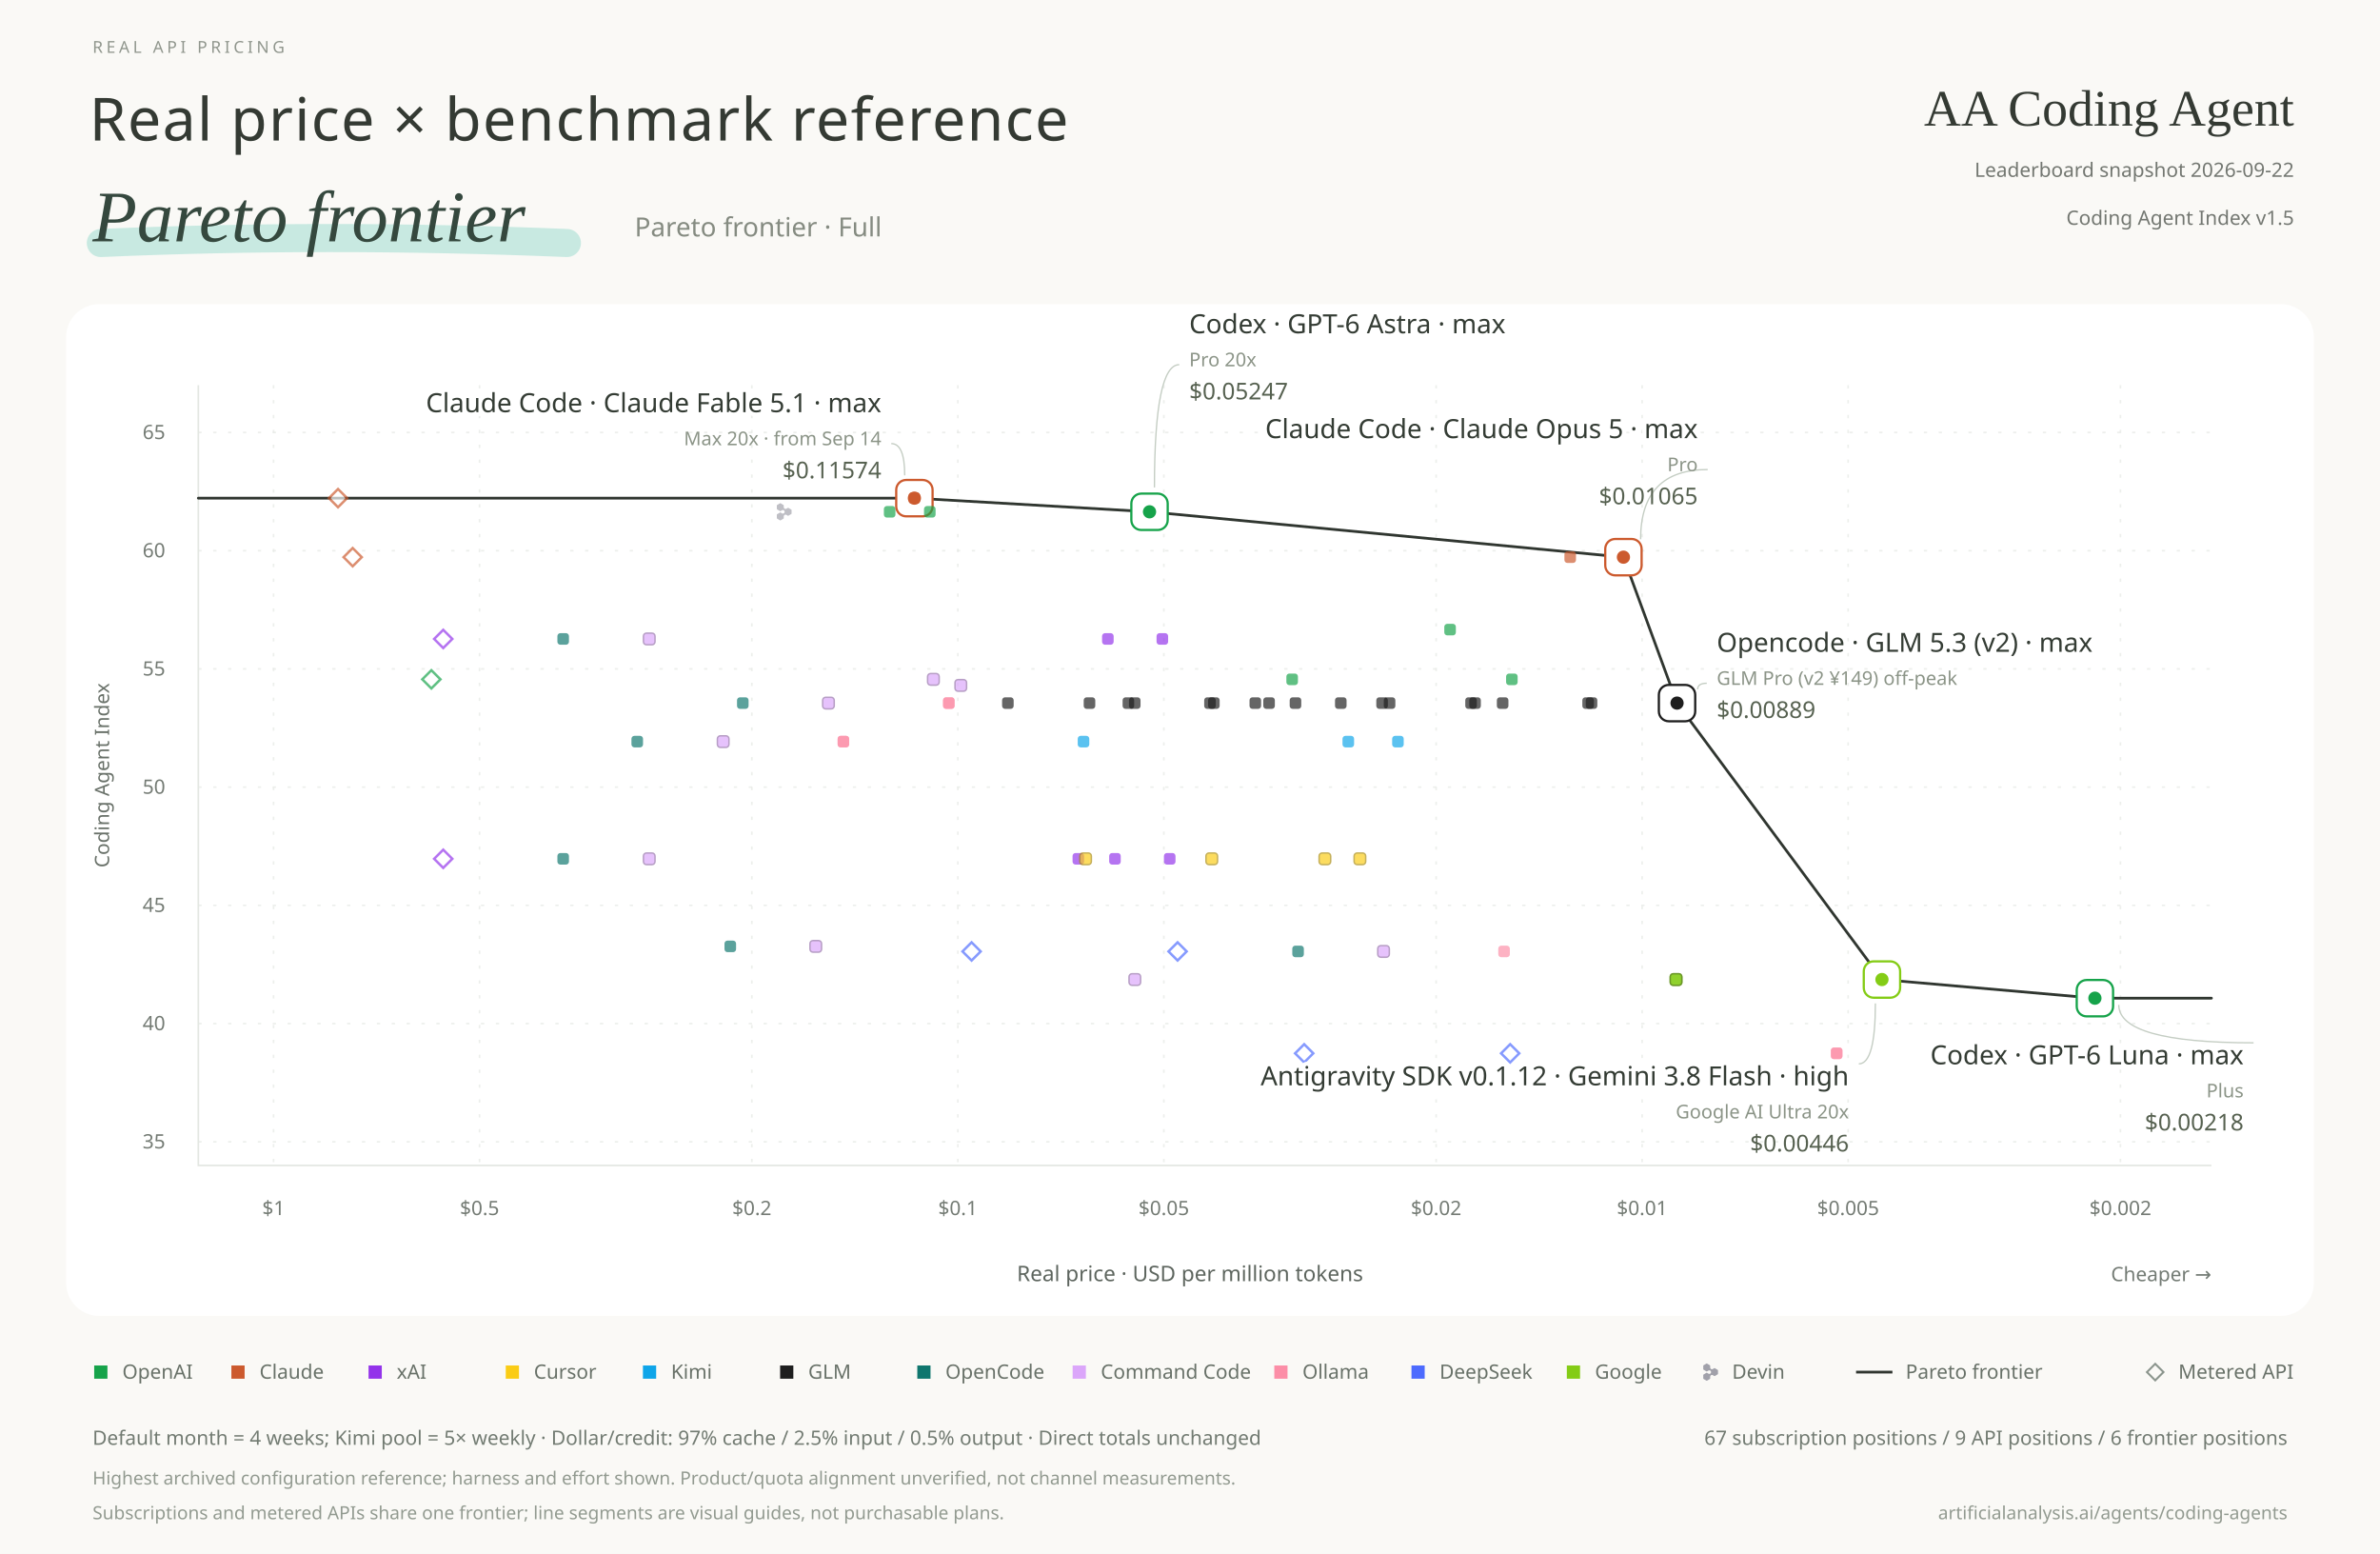
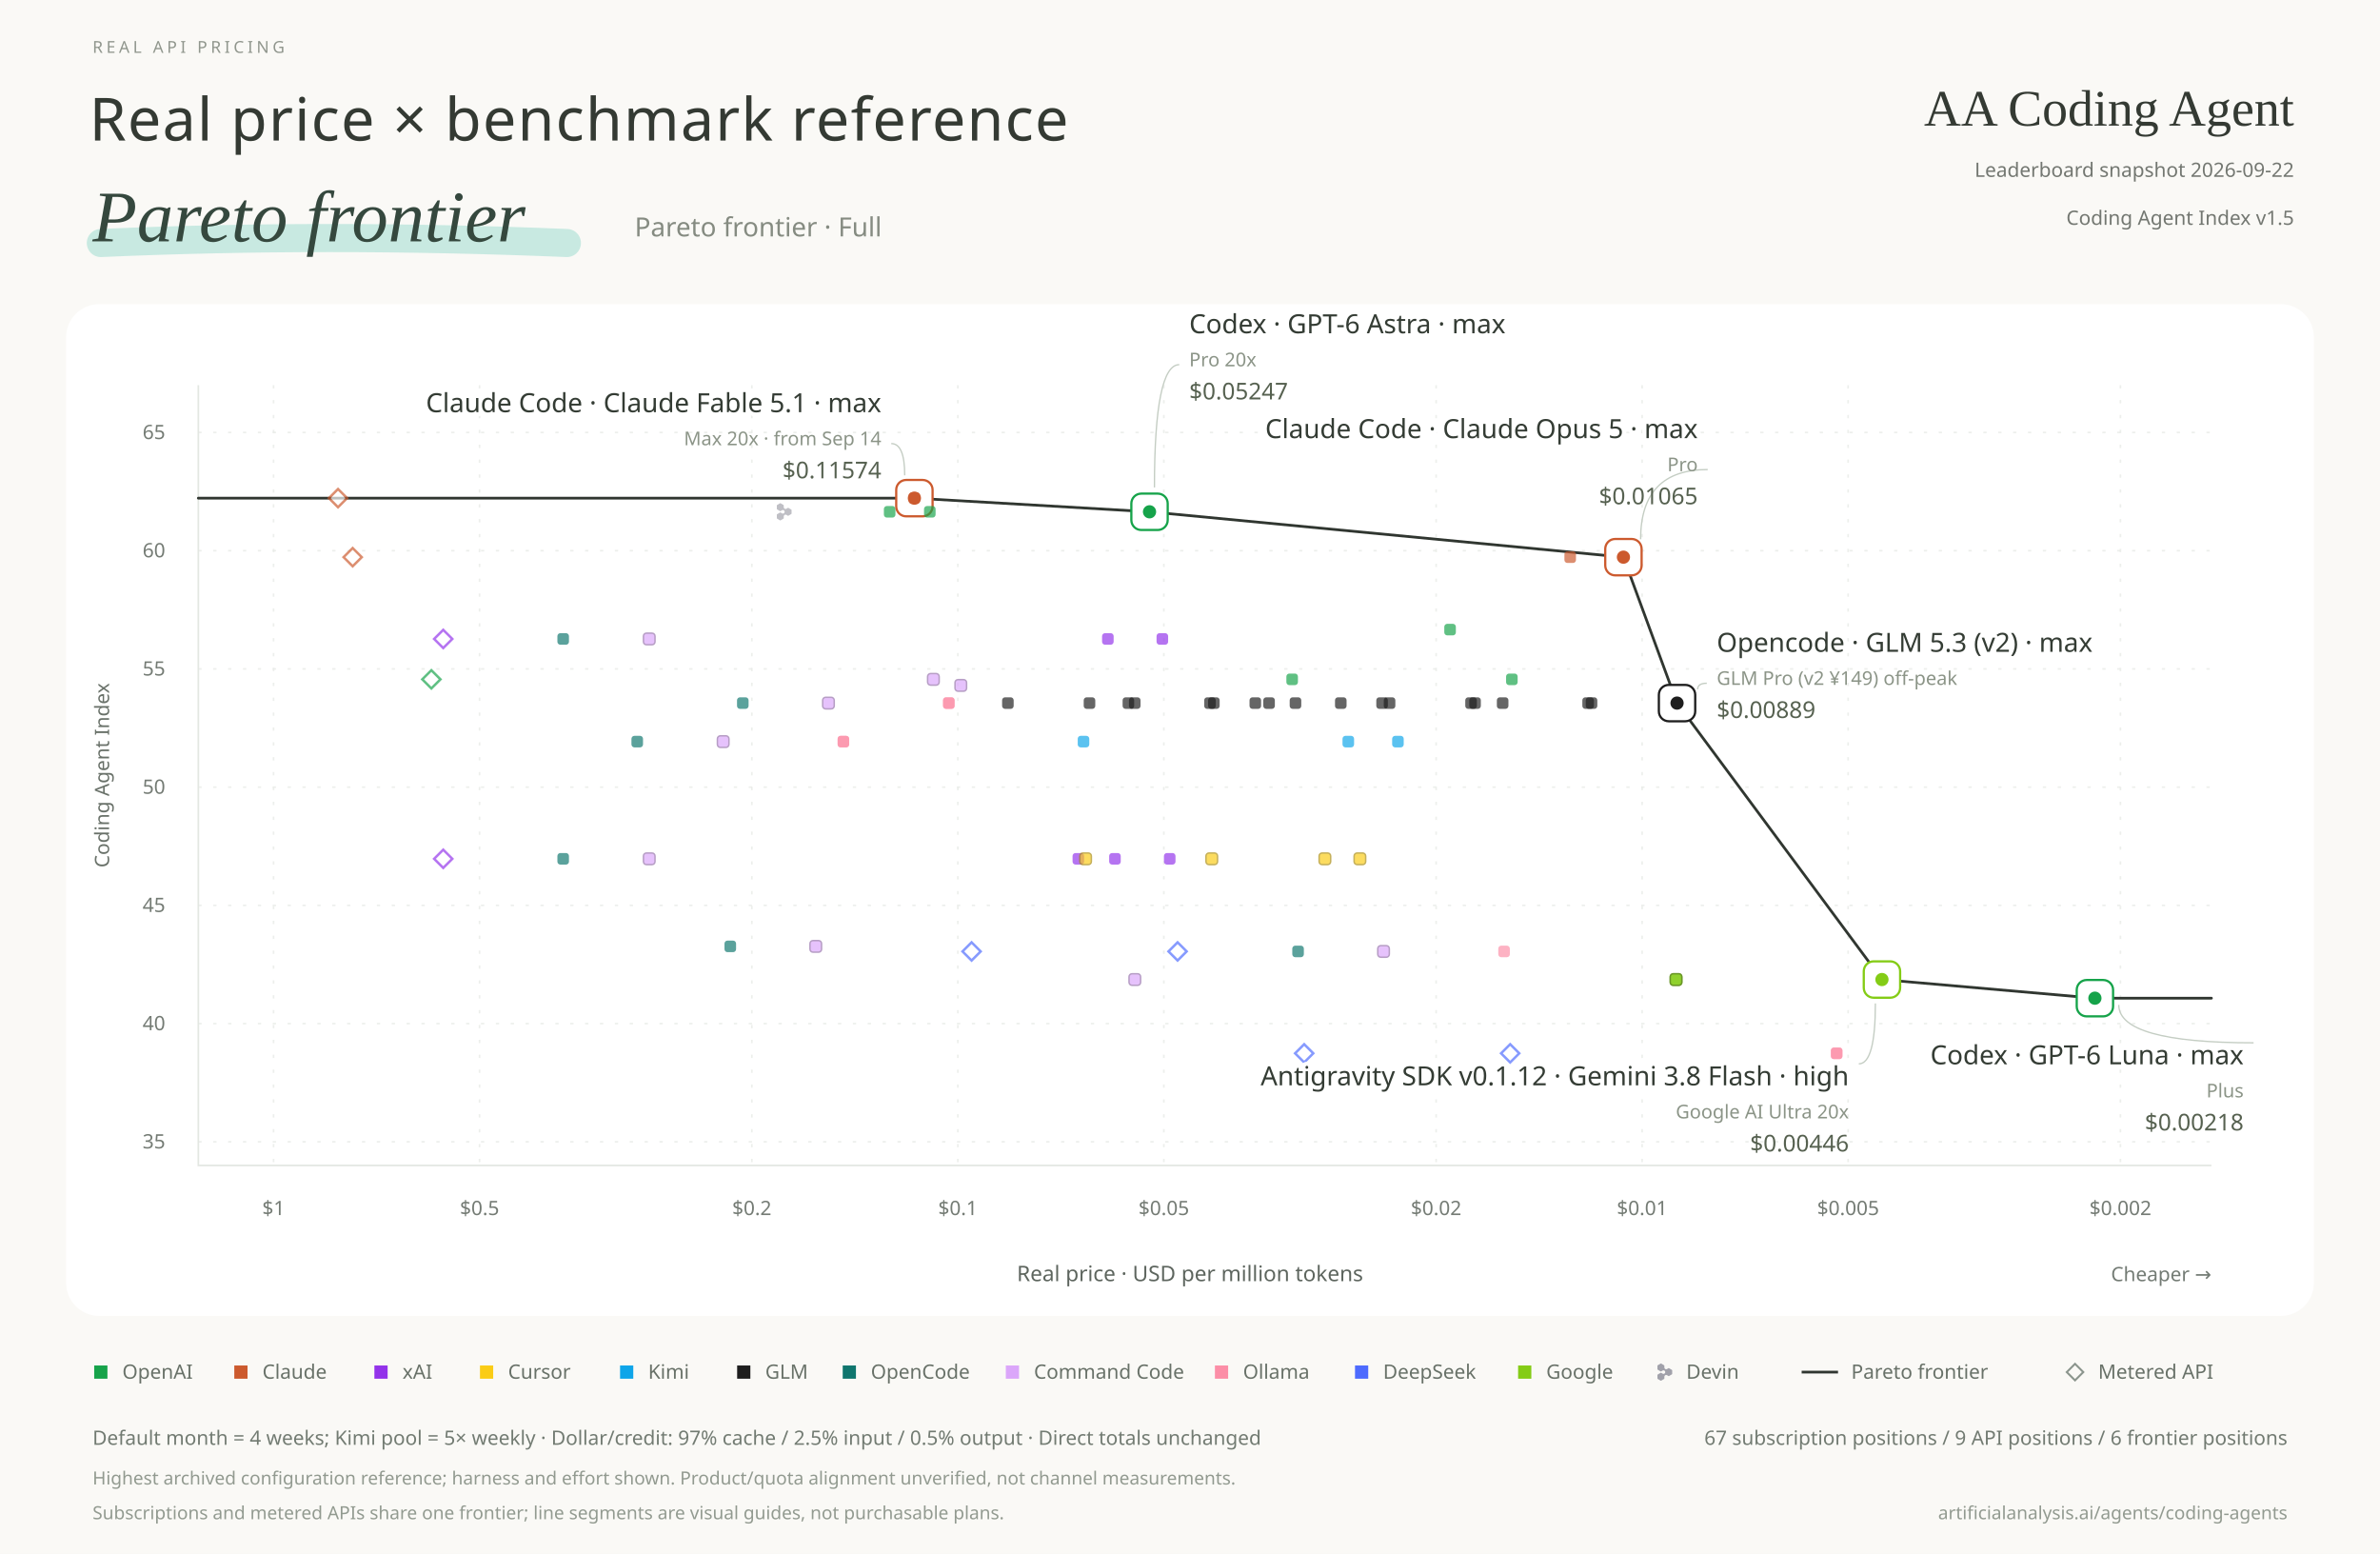
<svg xmlns="http://www.w3.org/2000/svg" width="1440" height="940" viewBox="0 0 1440 940" role="img" aria-labelledby="title desc">
  <style>text{font-family:"Microsoft YaHei","Segoe UI",sans-serif} .serif{font-family:"Times New Roman",serif} .number{font-family:"Segoe UI",sans-serif;font-variant-numeric:tabular-nums} .label-name{paint-order:stroke;stroke:#fff;stroke-width:5px;stroke-linejoin:round} .point:hover{opacity:1}</style>
  <rect width="1440" height="940" fill="#FAF9F6" />
  <text x="56.000" y="32.000" font-size="10" fill="#90968D" text-anchor="start" font-weight="400" letter-spacing="2.1">REAL API PRICING</text>
  <text x="54.000" y="85.000" font-size="36" fill="#343A33" text-anchor="start" font-weight="300" letter-spacing=".8">Real price × benchmark reference</text>
  <path d="M61 147 Q197 141 343 147" stroke="#9FDDD0" stroke-width="17" stroke-linecap="round" opacity=".55" fill="none" />
  <text x="56.000" y="146.000" font-size="44" fill="#35483E" text-anchor="start" font-weight="400" class="serif" font-style="italic">Pareto frontier</text>
  <text x="384.000" y="143.000" font-size="16" fill="#858B81" text-anchor="start" font-weight="300">Pareto frontier · Full</text>
  <text x="1388.000" y="76.000" font-size="31" fill="#343A33" text-anchor="end" font-weight="400" class="serif">AA Coding Agent</text>
  <text x="1388.000" y="107.000" font-size="12" fill="#737771" text-anchor="end" font-weight="400">Leaderboard snapshot  2026-09-22</text>
  <text x="1388.000" y="136.000" font-size="12" fill="#737771" text-anchor="end" font-weight="400">Coding Agent Index v1.5</text>
  <rect x="40" y="184" width="1360" height="612" rx="20" fill="#FFFFFF" />
  <path d="M1282.950 233V705" stroke="#E8EBE7" stroke-dasharray="2 7" opacity=".8" />
  <text x="1282.950" y="735.000" font-size="12" fill="#747B74" text-anchor="middle" font-weight="400" class="number">$0.002</text>
  <path d="M1118.193 233V705" stroke="#E8EBE7" stroke-dasharray="2 7" opacity=".8" />
  <text x="1118.193" y="735.000" font-size="12" fill="#747B74" text-anchor="middle" font-weight="400" class="number">$0.005</text>
  <path d="M993.559 233V705" stroke="#E8EBE7" stroke-dasharray="2 7" opacity=".8" />
  <text x="993.559" y="735.000" font-size="12" fill="#747B74" text-anchor="middle" font-weight="400" class="number">$0.01</text>
  <path d="M868.925 233V705" stroke="#E8EBE7" stroke-dasharray="2 7" opacity=".8" />
  <text x="868.925" y="735.000" font-size="12" fill="#747B74" text-anchor="middle" font-weight="400" class="number">$0.02</text>
  <path d="M704.167 233V705" stroke="#E8EBE7" stroke-dasharray="2 7" opacity=".8" />
  <text x="704.167" y="735.000" font-size="12" fill="#747B74" text-anchor="middle" font-weight="400" class="number">$0.05</text>
  <path d="M579.533 233V705" stroke="#E8EBE7" stroke-dasharray="2 7" opacity=".8" />
  <text x="579.533" y="735.000" font-size="12" fill="#747B74" text-anchor="middle" font-weight="400" class="number">$0.1</text>
  <path d="M454.899 233V705" stroke="#E8EBE7" stroke-dasharray="2 7" opacity=".8" />
  <text x="454.899" y="735.000" font-size="12" fill="#747B74" text-anchor="middle" font-weight="400" class="number">$0.2</text>
  <path d="M290.142 233V705" stroke="#E8EBE7" stroke-dasharray="2 7" opacity=".8" />
  <text x="290.142" y="735.000" font-size="12" fill="#747B74" text-anchor="middle" font-weight="400" class="number">$0.5</text>
  <path d="M165.508 233V705" stroke="#E8EBE7" stroke-dasharray="2 7" opacity=".8" />
  <text x="165.508" y="735.000" font-size="12" fill="#747B74" text-anchor="middle" font-weight="400" class="number">$1</text>
  <path d="M120 690.697H1338" stroke="#E8EBE7" stroke-dasharray="2 7" opacity=".8" />
  <text x="100.000" y="694.697" font-size="12" fill="#747B74" text-anchor="end" font-weight="400" class="number">35</text>
  <path d="M120 619.182H1338" stroke="#E8EBE7" stroke-dasharray="2 7" opacity=".8" />
  <text x="100.000" y="623.182" font-size="12" fill="#747B74" text-anchor="end" font-weight="400" class="number">40</text>
  <path d="M120 547.667H1338" stroke="#E8EBE7" stroke-dasharray="2 7" opacity=".8" />
  <text x="100.000" y="551.667" font-size="12" fill="#747B74" text-anchor="end" font-weight="400" class="number">45</text>
  <path d="M120 476.152H1338" stroke="#E8EBE7" stroke-dasharray="2 7" opacity=".8" />
  <text x="100.000" y="480.152" font-size="12" fill="#747B74" text-anchor="end" font-weight="400" class="number">50</text>
  <path d="M120 404.636H1338" stroke="#E8EBE7" stroke-dasharray="2 7" opacity=".8" />
  <text x="100.000" y="408.636" font-size="12" fill="#747B74" text-anchor="end" font-weight="400" class="number">55</text>
  <path d="M120 333.121H1338" stroke="#E8EBE7" stroke-dasharray="2 7" opacity=".8" />
  <text x="100.000" y="337.121" font-size="12" fill="#747B74" text-anchor="end" font-weight="400" class="number">60</text>
  <path d="M120 261.606H1338" stroke="#E8EBE7" stroke-dasharray="2 7" opacity=".8" />
  <text x="100.000" y="265.606" font-size="12" fill="#747B74" text-anchor="end" font-weight="400" class="number">65</text>
  <path d="M120 233V705H1338" fill="none" stroke="#E3E7E2" />
  <text x="66.000" y="469.000" font-size="12" fill="#697169" text-anchor="middle" font-weight="400" transform="rotate(-90 66 469.0)">Coding Agent Index</text>
  <text x="720.000" y="775.000" font-size="13" fill="#5D655E" text-anchor="middle" font-weight="400">Real price · USD per million tokens</text>
  <text x="1338.000" y="775.000" font-size="12" fill="#737B74" text-anchor="end" font-weight="400">Cheaper →</text>
  <path id="frontier" d="M120.000,301.333 L553.248,301.333 L695.511,309.593 L982.242,337.035 L1014.678,425.307 L1138.660,592.532 L1267.507,603.815 L1338.000,603.815" fill="none" stroke="#303630" stroke-width="1.65" stroke-linecap="round" stroke-linejoin="round" />
  <g class="point" data-billing="subscription" data-frontier="false" data-price="0.032467532" data-score="54.5591" data-x="781.806" data-y="410.943" transform="translate(781.806 410.943)">
    <rect x="-3.5" y="-3.5" width="7" height="7" rx="1.8" fill="#16A34A" opacity=".68" />
  </g>
  <g class="point" data-billing="subscription" data-frontier="false" data-price="0.015501473" data-score="54.5591" data-x="914.740" data-y="410.943" transform="translate(914.740 410.943)">
    <rect x="-3.5" y="-3.5" width="7" height="7" rx="1.8" fill="#16A34A" opacity=".68" />
  </g>
  <g class="point" data-billing="subscription" data-frontier="false" data-price="0.12578616" data-score="61.645" data-x="538.283" data-y="309.593" transform="translate(538.283 309.593)">
    <rect x="-3.5" y="-3.5" width="7" height="7" rx="1.8" fill="#16A34A" opacity=".68" />
  </g>
  <g class="point" data-billing="subscription" data-frontier="false" data-price="0.019083969" data-score="56.6626" data-x="877.355" data-y="380.856" transform="translate(877.355 380.856)">
    <rect x="-3.5" y="-3.5" width="7" height="7" rx="1.8" fill="#16A34A" opacity=".68" />
  </g>
  <g class="point" data-billing="subscription" data-frontier="true" data-price="0.0021793614" data-score="41.0744" data-x="1267.507" data-y="603.815" transform="translate(1267.507 603.815)">
    <rect x="-11" y="-11" width="22" height="22" rx="6" fill="#FFF" stroke="#16A34A" stroke-width="1.35" />
    <circle r="4" fill="#16A34A" />
  </g>
  <g class="point" data-billing="subscription" data-frontier="true" data-price="0.052465897" data-score="61.645" data-x="695.511" data-y="309.593" transform="translate(695.511 309.593)">
    <rect x="-11" y="-11" width="22" height="22" rx="6" fill="#FFF" stroke="#16A34A" stroke-width="1.35" />
    <circle r="4" fill="#16A34A" />
  </g>
  <g class="point" data-billing="subscription" data-frontier="false" data-price="0.1793722" data-score="61.645" data-x="474.472" data-y="309.593" transform="translate(474.472 309.593)">
    <path transform="translate(-4.46 -5.23) scale(0.091)" d="M0 38.652V14.835C7.06768e-06 13.788 0.546 12.821 1.431 12.298L21.581 0.393C22.467 -0.131 23.558 -0.131 24.444 0.393L44.594 12.298C45.48 12.821 46.025 13.788 46.025 14.835V26.998C46.114 31.04 48.201 34.938 51.872 37.108C55.544 39.277 59.886 39.178 63.351 37.235L73.644 31.153C74.53 30.63 75.621 30.63 76.507 31.153L96.657 43.058C97.543 43.582 98.088 44.549 98.088 45.596V69.406C98.088 70.453 97.543 71.42 96.657 71.943L76.507 83.849C75.621 84.372 74.53 84.372 73.644 83.849L63.434 77.816C59.956 75.828 55.574 75.71 51.873 77.896C48.202 80.065 46.115 83.963 46.026 88.005V100.165C46.026 101.212 45.48 102.179 44.595 102.702L24.445 114.607C23.559 115.131 22.468 115.131 21.582 114.607L1.432 102.702C0.547 102.179 0.001 101.212 0.001 100.165V76.355C0.001 75.308 0.547 74.341 1.432 73.817L21.582 61.912C22.468 61.389 23.559 61.389 24.445 61.912L34.762 68.008C38.222 69.937 42.553 70.031 46.215 67.867C49.916 65.68 52.006 61.737 52.063 57.66C51.975 53.619 49.887 49.303 46.216 47.133C42.545 44.964 38.202 45.063 34.737 47.006L24.397 53.15C23.507 53.679 22.409 53.678 21.52 53.149L1.423 41.184C0.542 40.66 -7.06754e-06 39.695 0 38.652Z" fill="#A1A1AA" opacity="0.68" />
  </g>
  <g class="point" data-billing="subscription" data-frontier="false" data-price="0.0089201249" data-score="41.8632" data-x="1014.107" data-y="592.532" transform="translate(1014.107 592.532)">
    <rect x="-3.5" y="-3.5" width="7" height="7" rx="1.8" fill="#84CC16" opacity=".68" stroke="#5A8B0F" stroke-width=".9" />
  </g>
  <g class="point" data-billing="subscription" data-frontier="false" data-price="0.0089236948" data-score="41.8632" data-x="1014.035" data-y="592.532" transform="translate(1014.035 592.532)">
    <rect x="-3.5" y="-3.5" width="7" height="7" rx="1.8" fill="#84CC16" opacity=".68" stroke="#5A8B0F" stroke-width=".9" />
  </g>
  <g class="point" data-billing="subscription" data-frontier="true" data-price="0.0044620705" data-score="41.8632" data-x="1138.660" data-y="592.532" transform="translate(1138.660 592.532)">
    <rect x="-11" y="-11" width="22" height="22" rx="6" fill="#FFF" stroke="#84CC16" stroke-width="1.35" />
    <circle r="4" fill="#84CC16" />
  </g>
  <g class="point" data-billing="subscription" data-frontier="true" data-price="0.010649627" data-score="59.7264" data-x="982.242" data-y="337.035" transform="translate(982.242 337.035)">
    <rect x="-11" y="-11" width="22" height="22" rx="6" fill="#FFF" stroke="#CC5A2E" stroke-width="1.35" />
    <circle r="4" fill="#CC5A2E" />
  </g>
  <g class="point" data-billing="subscription" data-frontier="false" data-price="0.012738854" data-score="59.7264" data-x="950.032" data-y="337.035" transform="translate(950.032 337.035)">
    <rect x="-3.5" y="-3.5" width="7" height="7" rx="1.8" fill="#CC5A2E" opacity=".68" />
  </g>
  <g class="point" data-billing="subscription" data-frontier="true" data-price="0.11574074" data-score="62.2225" data-x="553.248" data-y="301.333" transform="translate(553.248 301.333)">
    <rect x="-11" y="-11" width="22" height="22" rx="6" fill="#FFF" stroke="#CC5A2E" stroke-width="1.35" />
    <circle r="4" fill="#CC5A2E" />
  </g>
  <g class="point" data-billing="subscription" data-frontier="false" data-price="0.058939096" data-score="46.969" data-x="674.592" data-y="519.504" transform="translate(674.592 519.504)">
    <rect x="-3.5" y="-3.5" width="7" height="7" rx="1.8" fill="#9333EA" opacity=".68" />
  </g>
  <g class="point" data-billing="subscription" data-frontier="false" data-price="0.049019608" data-score="46.969" data-x="707.728" data-y="519.504" transform="translate(707.728 519.504)">
    <rect x="-3.5" y="-3.5" width="7" height="7" rx="1.8" fill="#9333EA" opacity=".68" />
  </g>
  <g class="point" data-billing="subscription" data-frontier="false" data-price="0.066666667" data-score="46.969" data-x="652.440" data-y="519.504" transform="translate(652.440 519.504)">
    <rect x="-3.5" y="-3.5" width="7" height="7" rx="1.8" fill="#9333EA" opacity=".68" />
  </g>
  <g class="point" data-billing="subscription" data-frontier="false" data-price="0.060362173" data-score="56.26764360706693" data-x="670.302" data-y="386.505" transform="translate(670.302 386.505)">
    <rect x="-3.5" y="-3.5" width="7" height="7" rx="1.8" fill="#9333EA" opacity=".68" />
  </g>
  <g class="point" data-billing="subscription" data-frontier="false" data-price="0.050251256" data-score="56.26764360706693" data-x="703.266" data-y="386.505" transform="translate(703.266 386.505)">
    <rect x="-3.5" y="-3.5" width="7" height="7" rx="1.8" fill="#9333EA" opacity=".68" />
  </g>
  <g class="point" data-billing="subscription" data-frontier="false" data-price="0.025849813" data-score="46.969" data-x="822.791" data-y="519.504" transform="translate(822.791 519.504)">
    <rect x="-3.5" y="-3.5" width="7" height="7" rx="1.8" fill="#FACC15" opacity=".68" stroke="#AA8B0E" stroke-width=".9" />
  </g>
  <g class="point" data-billing="subscription" data-frontier="false" data-price="0.065061809" data-score="46.969" data-x="656.821" data-y="519.504" transform="translate(656.821 519.504)">
    <rect x="-3.5" y="-3.5" width="7" height="7" rx="1.8" fill="#FACC15" opacity=".68" stroke="#AA8B0E" stroke-width=".9" />
  </g>
  <g class="point" data-billing="subscription" data-frontier="false" data-price="0.042553191" data-score="46.969" data-x="733.165" data-y="519.504" transform="translate(733.165 519.504)">
    <rect x="-3.5" y="-3.5" width="7" height="7" rx="1.8" fill="#FACC15" opacity=".68" stroke="#AA8B0E" stroke-width=".9" />
  </g>
  <g class="point" data-billing="subscription" data-frontier="false" data-price="0.029081039" data-score="46.969" data-x="801.613" data-y="519.504" transform="translate(801.613 519.504)">
    <rect x="-3.5" y="-3.5" width="7" height="7" rx="1.8" fill="#FACC15" opacity=".68" stroke="#AA8B0E" stroke-width=".9" />
  </g>
  <g class="point" data-billing="subscription" data-frontier="false" data-price="0.026878015" data-score="51.9259" data-x="815.777" data-y="448.605" transform="translate(815.777 448.605)">
    <rect x="-3.5" y="-3.5" width="7" height="7" rx="1.8" fill="#0EA5E9" opacity=".68" />
  </g>
  <g class="point" data-billing="subscription" data-frontier="false" data-price="0.065517241" data-score="51.9259" data-x="655.567" data-y="448.605" transform="translate(655.567 448.605)">
    <rect x="-3.5" y="-3.5" width="7" height="7" rx="1.8" fill="#0EA5E9" opacity=".68" />
  </g>
  <g class="point" data-billing="subscription" data-frontier="false" data-price="0.022742936" data-score="51.9259" data-x="845.815" data-y="448.605" transform="translate(845.815 448.605)">
    <rect x="-3.5" y="-3.5" width="7" height="7" rx="1.8" fill="#0EA5E9" opacity=".68" />
  </g>
  <g class="point" data-billing="subscription" data-frontier="false" data-price="0.084502269" data-score="53.5548" data-x="609.812" data-y="425.307" transform="translate(609.812 425.307)">
    <rect x="-3.5" y="-3.5" width="7" height="7" rx="1.8" fill="#1E1E1E" opacity=".68" />
  </g>
  <g class="point" data-billing="subscription" data-frontier="false" data-price="0.056334846" data-score="53.5548" data-x="682.718" data-y="425.307" transform="translate(682.718 425.307)">
    <rect x="-3.5" y="-3.5" width="7" height="7" rx="1.8" fill="#1E1E1E" opacity=".68" />
  </g>
  <g class="point" data-billing="subscription" data-frontier="false" data-price="0.042251135" data-score="53.5548" data-x="734.446" data-y="425.307" transform="translate(734.446 425.307)">
    <rect x="-3.5" y="-3.5" width="7" height="7" rx="1.8" fill="#1E1E1E" opacity=".68" />
  </g>
  <g class="point" data-billing="subscription" data-frontier="false" data-price="0.035089925" data-score="53.5548" data-x="767.839" data-y="425.307" transform="translate(767.839 425.307)">
    <rect x="-3.5" y="-3.5" width="7" height="7" rx="1.8" fill="#1E1E1E" opacity=".68" />
  </g>
  <g class="point" data-billing="subscription" data-frontier="false" data-price="0.023393284" data-score="53.5548" data-x="840.746" data-y="425.307" transform="translate(840.746 425.307)">
    <rect x="-3.5" y="-3.5" width="7" height="7" rx="1.8" fill="#1E1E1E" opacity=".68" />
  </g>
  <g class="point" data-billing="subscription" data-frontier="false" data-price="0.017544963" data-score="53.5548" data-x="892.473" data-y="425.307" transform="translate(892.473 425.307)">
    <rect x="-3.5" y="-3.5" width="7" height="7" rx="1.8" fill="#1E1E1E" opacity=".68" />
  </g>
  <g class="point" data-billing="subscription" data-frontier="false" data-price="0.064212177" data-score="53.5548" data-x="659.185" data-y="425.307" transform="translate(659.185 425.307)">
    <rect x="-3.5" y="-3.5" width="7" height="7" rx="1.8" fill="#1E1E1E" opacity=".68" />
  </g>
  <g class="point" data-billing="subscription" data-frontier="false" data-price="0.042808118" data-score="53.5548" data-x="732.091" data-y="425.307" transform="translate(732.091 425.307)">
    <rect x="-3.5" y="-3.5" width="7" height="7" rx="1.8" fill="#1E1E1E" opacity=".68" />
  </g>
  <g class="point" data-billing="subscription" data-frontier="false" data-price="0.032106088" data-score="53.5548" data-x="783.819" data-y="425.307" transform="translate(783.819 425.307)">
    <rect x="-3.5" y="-3.5" width="7" height="7" rx="1.8" fill="#1E1E1E" opacity=".68" />
  </g>
  <g class="point" data-billing="subscription" data-frontier="false" data-price="0.01778367" data-score="53.5548" data-x="890.044" data-y="425.307" transform="translate(890.044 425.307)">
    <rect x="-3.5" y="-3.5" width="7" height="7" rx="1.8" fill="#1E1E1E" opacity=".68" />
  </g>
  <g class="point" data-billing="subscription" data-frontier="false" data-price="0.01185578" data-score="53.5548" data-x="962.950" data-y="425.307" transform="translate(962.950 425.307)">
    <rect x="-3.5" y="-3.5" width="7" height="7" rx="1.8" fill="#1E1E1E" opacity=".68" />
  </g>
  <g class="point" data-billing="subscription" data-frontier="true" data-price="0.0088918349" data-score="53.5548" data-x="1014.678" data-y="425.307" transform="translate(1014.678 425.307)">
    <rect x="-11" y="-11" width="22" height="22" rx="6" fill="#FFF" stroke="#1E1E1E" stroke-width="1.35" />
    <circle r="4" fill="#1E1E1E" />
  </g>
  <g class="point" data-billing="subscription" data-frontier="false" data-price="0.055141311" data-score="53.5548" data-x="686.568" data-y="425.307" transform="translate(686.568 425.307)">
    <rect x="-3.5" y="-3.5" width="7" height="7" rx="1.8" fill="#1E1E1E" opacity=".68" />
  </g>
  <g class="point" data-billing="subscription" data-frontier="false" data-price="0.036752379" data-score="53.5548" data-x="759.516" data-y="425.307" transform="translate(759.516 425.307)">
    <rect x="-3.5" y="-3.5" width="7" height="7" rx="1.8" fill="#1E1E1E" opacity=".68" />
  </g>
  <g class="point" data-billing="subscription" data-frontier="false" data-price="0.027565877" data-score="53.5548" data-x="811.234" data-y="425.307" transform="translate(811.234 425.307)">
    <rect x="-3.5" y="-3.5" width="7" height="7" rx="1.8" fill="#1E1E1E" opacity=".68" />
  </g>
  <g class="point" data-billing="subscription" data-frontier="false" data-price="0.023990051" data-score="53.5548" data-x="836.216" data-y="425.307" transform="translate(836.216 425.307)">
    <rect x="-3.5" y="-3.5" width="7" height="7" rx="1.8" fill="#1E1E1E" opacity=".68" />
  </g>
  <g class="point" data-billing="subscription" data-frontier="false" data-price="0.015989671" data-score="53.5548" data-x="909.164" data-y="425.307" transform="translate(909.164 425.307)">
    <rect x="-3.5" y="-3.5" width="7" height="7" rx="1.8" fill="#1E1E1E" opacity=".68" />
  </g>
  <g class="point" data-billing="subscription" data-frontier="false" data-price="0.011992946" data-score="53.5548" data-x="960.881" data-y="425.307" transform="translate(960.881 425.307)">
    <rect x="-3.5" y="-3.5" width="7" height="7" rx="1.8" fill="#1E1E1E" opacity=".68" />
  </g>
  <g class="point" data-billing="subscription" data-frontier="false" data-price="0.37735849" data-score="46.969" data-x="340.743" data-y="519.504" transform="translate(340.743 519.504)">
    <rect x="-3.5" y="-3.5" width="7" height="7" rx="1.8" fill="#0F766E" opacity=".68" />
  </g>
  <g class="point" data-billing="subscription" data-frontier="false" data-price="0.37735849" data-score="56.26764360706693" data-x="340.743" data-y="386.505" transform="translate(340.743 386.505)">
    <rect x="-3.5" y="-3.5" width="7" height="7" rx="1.8" fill="#0F766E" opacity=".68" />
  </g>
  <g class="point" data-billing="subscription" data-frontier="false" data-price="0.20618557" data-score="53.5548" data-x="449.422" data-y="425.307" transform="translate(449.422 425.307)">
    <rect x="-3.5" y="-3.5" width="7" height="7" rx="1.8" fill="#0F766E" opacity=".68" />
  </g>
  <g class="point" data-billing="subscription" data-frontier="false" data-price="0.29411765" data-score="51.9259" data-x="385.554" data-y="448.605" transform="translate(385.554 448.605)">
    <rect x="-3.5" y="-3.5" width="7" height="7" rx="1.8" fill="#0F766E" opacity=".68" />
  </g>
  <g class="point" data-billing="subscription" data-frontier="false" data-price="0.21505376" data-score="43.2653" data-x="441.850" data-y="572.478" transform="translate(441.850 572.478)">
    <rect x="-3.5" y="-3.5" width="7" height="7" rx="1.8" fill="#0F766E" opacity=".68" />
  </g>
  <g class="point" data-billing="subscription" data-frontier="false" data-price="0.031826862" data-score="43.052" data-x="785.389" data-y="575.529" transform="translate(785.389 575.529)">
    <rect x="-3.5" y="-3.5" width="7" height="7" rx="1.8" fill="#0F766E" opacity=".68" />
  </g>
  <g class="point" data-billing="subscription" data-frontier="false" data-price="0.10857763" data-score="54.5591" data-x="564.736" data-y="410.943" transform="translate(564.736 410.943)">
    <rect x="-3.5" y="-3.5" width="7" height="7" rx="1.8" fill="#DBA6FA" opacity=".68" stroke="#9571AA" stroke-width=".9" />
  </g>
  <g class="point" data-billing="subscription" data-frontier="false" data-price="0.055126792" data-score="41.8632" data-x="686.616" data-y="592.532" transform="translate(686.616 592.532)">
    <rect x="-3.5" y="-3.5" width="7" height="7" rx="1.8" fill="#DBA6FA" opacity=".68" stroke="#9571AA" stroke-width=".9" />
  </g>
  <g class="point" data-billing="subscription" data-frontier="false" data-price="0.023872046" data-score="43.052" data-x="837.103" data-y="575.529" transform="translate(837.103 575.529)">
    <rect x="-3.5" y="-3.5" width="7" height="7" rx="1.8" fill="#DBA6FA" opacity=".68" stroke="#9571AA" stroke-width=".9" />
  </g>
  <g class="point" data-billing="subscription" data-frontier="false" data-price="0.16129032" data-score="43.2653" data-x="493.578" data-y="572.478" transform="translate(493.578 572.478)">
    <rect x="-3.5" y="-3.5" width="7" height="7" rx="1.8" fill="#DBA6FA" opacity=".68" stroke="#9571AA" stroke-width=".9" />
  </g>
  <g class="point" data-billing="subscription" data-frontier="false" data-price="0.28248588" data-score="56.26764360706693" data-x="392.809" data-y="386.505" transform="translate(392.809 386.505)">
    <rect x="-3.5" y="-3.5" width="7" height="7" rx="1.8" fill="#DBA6FA" opacity=".68" stroke="#9571AA" stroke-width=".9" />
  </g>
  <g class="point" data-billing="subscription" data-frontier="false" data-price="0.15455951" data-score="53.5548" data-x="501.243" data-y="425.307" transform="translate(501.243 425.307)">
    <rect x="-3.5" y="-3.5" width="7" height="7" rx="1.8" fill="#DBA6FA" opacity=".68" stroke="#9571AA" stroke-width=".9" />
  </g>
  <g class="point" data-billing="subscription" data-frontier="false" data-price="0.099009901" data-score="54.3027" data-x="581.323" data-y="414.610" transform="translate(581.323 414.610)">
    <rect x="-3.5" y="-3.5" width="7" height="7" rx="1.8" fill="#DBA6FA" opacity=".68" stroke="#9571AA" stroke-width=".9" />
  </g>
  <g class="point" data-billing="subscription" data-frontier="false" data-price="0.22026432" data-score="51.9259" data-x="437.546" data-y="448.605" transform="translate(437.546 448.605)">
    <rect x="-3.5" y="-3.5" width="7" height="7" rx="1.8" fill="#DBA6FA" opacity=".68" stroke="#9571AA" stroke-width=".9" />
  </g>
  <g class="point" data-billing="subscription" data-frontier="false" data-price="0.28248588" data-score="46.969" data-x="392.809" data-y="519.504" transform="translate(392.809 519.504)">
    <rect x="-3.5" y="-3.5" width="7" height="7" rx="1.8" fill="#DBA6FA" opacity=".68" stroke="#9571AA" stroke-width=".9" />
  </g>
  <g class="point" data-billing="subscription" data-frontier="false" data-price="0.0051966949" data-score="38.7425" data-x="1111.255" data-y="637.168" transform="translate(1111.255 637.168)">
    <rect x="-3.5" y="-3.5" width="7" height="7" rx="1.8" fill="#FC8EA7" opacity=".68" />
  </g>
  <g class="point" data-billing="subscription" data-frontier="false" data-price="0.015913431" data-score="43.052" data-x="910.023" data-y="575.529" transform="translate(910.023 575.529)">
    <rect x="-3.5" y="-3.5" width="7" height="7" rx="1.8" fill="#FC8EA7" opacity=".68" />
  </g>
  <g class="point" data-billing="subscription" data-frontier="false" data-price="0.10309278" data-score="53.5548" data-x="574.057" data-y="425.307" transform="translate(574.057 425.307)">
    <rect x="-3.5" y="-3.5" width="7" height="7" rx="1.8" fill="#FC8EA7" opacity=".68" />
  </g>
  <g class="point" data-billing="subscription" data-frontier="false" data-price="0.14695077" data-score="51.9259" data-x="510.320" data-y="448.605" transform="translate(510.320 448.605)">
    <rect x="-3.5" y="-3.5" width="7" height="7" rx="1.8" fill="#FC8EA7" opacity=".68" />
  </g>
  <g class="point" data-billing="subscription" data-frontier="false" data-price="0.0051966679" data-score="38.7425" data-x="1111.256" data-y="637.168" transform="translate(1111.256 637.168)">
    <rect x="-3.5" y="-3.5" width="7" height="7" rx="1.8" fill="#FC8EA7" opacity=".68" />
  </g>
  <g class="point" data-billing="subscription" data-frontier="false" data-price="0.10307153" data-score="53.5548" data-x="574.094" data-y="425.307" transform="translate(574.094 425.307)">
    <rect x="-3.5" y="-3.5" width="7" height="7" rx="1.8" fill="#FC8EA7" opacity=".68" />
  </g>
  <g class="point" data-billing="subscription" data-frontier="false" data-price="0.14699397" data-score="51.9259" data-x="510.267" data-y="448.605" transform="translate(510.267 448.605)">
    <rect x="-3.5" y="-3.5" width="7" height="7" rx="1.8" fill="#FC8EA7" opacity=".68" />
  </g>
  <g class="point" data-billing="subscription" data-frontier="false" data-price="0.11575414" data-score="62.2225" data-x="553.228" data-y="301.333" transform="translate(553.228 301.333)">
    <rect x="-3.5" y="-3.5" width="7" height="7" rx="1.8" fill="#CC5A2E" opacity=".68" />
  </g>
  <g class="point" data-billing="subscription" data-frontier="false" data-price="0.10989011" data-score="61.645" data-x="562.575" data-y="309.593" transform="translate(562.575 309.593)">
    <rect x="-3.5" y="-3.5" width="7" height="7" rx="1.8" fill="#16A34A" opacity=".68" />
  </g>
  <g class="point" data-billing="metered" data-frontier="false" data-price="0.01559" data-score="38.7425" data-x="913.716" data-y="637.168" transform="translate(913.716 637.168)">
    <path d="M0 -5.5L5.5 0 0 5.5 -5.5 0Z" fill="white" stroke="#4D6BFE" stroke-width="1.5" opacity=".68" />
  </g>
  <g class="point" data-billing="metered" data-frontier="false" data-price="0.03118" data-score="38.7425" data-x="789.082" data-y="637.168" transform="translate(789.082 637.168)">
    <path d="M0 -5.5L5.5 0 0 5.5 -5.5 0Z" fill="white" stroke="#4D6BFE" stroke-width="1.5" opacity=".68" />
  </g>
  <g class="point" data-billing="metered" data-frontier="false" data-price="0.04774" data-score="43.052" data-x="712.484" data-y="575.529" transform="translate(712.484 575.529)">
    <path d="M0 -5.5L5.5 0 0 5.5 -5.5 0Z" fill="white" stroke="#4D6BFE" stroke-width="1.5" opacity=".68" />
  </g>
  <g class="point" data-billing="metered" data-frontier="false" data-price="0.09548" data-score="43.052" data-x="587.850" data-y="575.529" transform="translate(587.850 575.529)">
    <path d="M0 -5.5L5.5 0 0 5.5 -5.5 0Z" fill="white" stroke="#4D6BFE" stroke-width="1.5" opacity=".68" />
  </g>
  <g class="point" data-billing="metered" data-frontier="false" data-price="0.588" data-score="54.5591" data-x="260.992" data-y="410.943" transform="translate(260.992 410.943)">
    <path d="M0 -5.5L5.5 0 0 5.5 -5.5 0Z" fill="white" stroke="#16A34A" stroke-width="1.5" opacity=".68" />
  </g>
  <g class="point" data-billing="metered" data-frontier="false" data-price="0.565" data-score="46.969" data-x="268.166" data-y="519.504" transform="translate(268.166 519.504)">
    <path d="M0 -5.5L5.5 0 0 5.5 -5.5 0Z" fill="white" stroke="#9333EA" stroke-width="1.5" opacity=".68" />
  </g>
  <g class="point" data-billing="metered" data-frontier="false" data-price="0.565" data-score="56.26764360706693" data-x="268.166" data-y="386.505" transform="translate(268.166 386.505)">
    <path d="M0 -5.5L5.5 0 0 5.5 -5.5 0Z" fill="white" stroke="#9333EA" stroke-width="1.5" opacity=".68" />
  </g>
  <g class="point" data-billing="metered" data-frontier="false" data-price="0.76625" data-score="59.7264" data-x="213.382" data-y="337.035" transform="translate(213.382 337.035)">
    <path d="M0 -5.5L5.5 0 0 5.5 -5.5 0Z" fill="white" stroke="#CC5A2E" stroke-width="1.5" opacity=".68" />
  </g>
  <g class="point" data-billing="metered" data-frontier="false" data-price="0.805" data-score="62.2225" data-x="204.511" data-y="301.333" transform="translate(204.511 301.333)">
    <path d="M0 -5.5L5.5 0 0 5.5 -5.5 0Z" fill="white" stroke="#CC5A2E" stroke-width="1.5" opacity=".68" />
  </g>
  <g class="front-label" data-model="claude-fable-5.1">
    <path d="M547.390,287.524Q547.390,268.333 539.248,268.333" stroke="#C4CDC3" stroke-width=".8" fill="none" />
    <text x="533.248" y="249.333" font-size="16" fill="#343C34" text-anchor="end" font-weight="400" class="label-name">Claude Code · Claude Fable 5.1 · max</text>
    <text x="533.248" y="269.333" font-size="11.5" fill="#8B9487" text-anchor="end" font-weight="400">Max 20x · from Sep 14</text>
    <text x="533.248" y="289.333" font-size="14" fill="#566150" text-anchor="end" font-weight="400" class="number">$0.11574</text>
  </g>
  <g class="front-label" data-model="gpt-6-astra">
    <path d="M698.485,294.890Q698.485,220.593 713.511,220.593" stroke="#C4CDC3" stroke-width=".8" fill="none" />
    <text x="719.511" y="201.593" font-size="16" fill="#343C34" text-anchor="start" font-weight="400" class="label-name">Codex · GPT-6 Astra · max</text>
    <text x="719.511" y="221.593" font-size="11.5" fill="#8B9487" text-anchor="start" font-weight="400">Pro 20x</text>
    <text x="719.511" y="241.593" font-size="14" fill="#566150" text-anchor="start" font-weight="400" class="number">$0.05247</text>
  </g>
  <g class="front-label" data-model="claude-opus-5">
    <path d="M992.642,326.226Q992.642,284.035 1033.242,284.035" stroke="#C4CDC3" stroke-width=".8" fill="none" />
    <text x="1027.242" y="265.035" font-size="16" fill="#343C34" text-anchor="end" font-weight="400" class="label-name">Claude Code · Claude Opus 5 · max</text>
    <text x="1027.242" y="285.035" font-size="11.5" fill="#8B9487" text-anchor="end" font-weight="400">Pro</text>
    <text x="1027.242" y="305.035" font-size="14" fill="#566150" text-anchor="end" font-weight="400" class="number">$0.01065</text>
  </g>
  <g class="front-label" data-model="glm-5.3">
    <path d="M1027.158,416.987Q1027.158,413.307 1032.678,413.307" stroke="#C4CDC3" stroke-width=".8" fill="none" />
    <text x="1038.678" y="394.307" font-size="16" fill="#343C34" text-anchor="start" font-weight="400" class="label-name">Opencode · GLM 5.3 (v2) · max</text>
    <text x="1038.678" y="414.307" font-size="11.5" fill="#8B9487" text-anchor="start" font-weight="400">GLM Pro (v2 ¥149) off-peak</text>
    <text x="1038.678" y="434.307" font-size="14" fill="#566150" text-anchor="start" font-weight="400" class="number">$0.00889</text>
  </g>
  <g class="front-label" data-model="gemini-3.8-flash">
    <path d="M1134.689,606.997Q1134.689,643.532 1124.660,643.532" stroke="#C4CDC3" stroke-width=".8" fill="none" />
    <text x="1118.660" y="656.532" font-size="16" fill="#343C34" text-anchor="end" font-weight="400" class="label-name">Antigravity SDK v0.1.12 · Gemini 3.8 Flash · high</text>
    <text x="1118.660" y="676.532" font-size="11.5" fill="#8B9487" text-anchor="end" font-weight="400">Google AI Ultra 20x</text>
    <text x="1118.660" y="696.532" font-size="14" fill="#566150" text-anchor="end" font-weight="400" class="number">$0.00446</text>
  </g>
  <g class="front-label" data-model="gpt-6-luna">
    <path d="M1281.947,607.876Q1281.947,630.815 1363.507,630.815" stroke="#C4CDC3" stroke-width=".8" fill="none" />
    <text x="1357.507" y="643.815" font-size="16" fill="#343C34" text-anchor="end" font-weight="400" class="label-name">Codex · GPT-6 Luna · max</text>
    <text x="1357.507" y="663.815" font-size="11.5" fill="#8B9487" text-anchor="end" font-weight="400">Plus</text>
    <text x="1357.507" y="683.815" font-size="14" fill="#566150" text-anchor="end" font-weight="400" class="number">$0.00218</text>
  </g>
  <rect x="57" y="826" width="8" height="8" fill="#16A34A" />
  <text x="74.000" y="834.000" font-size="12" fill="#687168" text-anchor="start" font-weight="400">OpenAI</text>
-   <rect x="140" y="826" width="8" height="8" fill="#CC5A2E" />
-   <text x="157.000" y="834.000" font-size="12" fill="#687168" text-anchor="start" font-weight="400">Claude</text>
-   <rect x="223" y="826" width="8" height="8" fill="#9333EA" />
-   <text x="240.000" y="834.000" font-size="12" fill="#687168" text-anchor="start" font-weight="400">xAI</text>
-   <rect x="306" y="826" width="8" height="8" fill="#FACC15" />
-   <text x="323.000" y="834.000" font-size="12" fill="#687168" text-anchor="start" font-weight="400">Cursor</text>
-   <rect x="389" y="826" width="8" height="8" fill="#0EA5E9" />
-   <text x="406.000" y="834.000" font-size="12" fill="#687168" text-anchor="start" font-weight="400">Kimi</text>
-   <rect x="472" y="826" width="8" height="8" fill="#1E1E1E" />
-   <text x="489.000" y="834.000" font-size="12" fill="#687168" text-anchor="start" font-weight="400">GLM</text>
-   <rect x="555" y="826" width="8" height="8" fill="#0F766E" />
-   <text x="572.000" y="834.000" font-size="12" fill="#687168" text-anchor="start" font-weight="400">OpenCode</text>
-   <rect x="649" y="826" width="8" height="8" fill="#DBA6FA" />
-   <text x="666.000" y="834.000" font-size="12" fill="#687168" text-anchor="start" font-weight="400">Command Code</text>
-   <rect x="771" y="826" width="8" height="8" fill="#FC8EA7" />
-   <text x="788.000" y="834.000" font-size="12" fill="#687168" text-anchor="start" font-weight="400">Ollama</text>
-   <rect x="854" y="826" width="8" height="8" fill="#4D6BFE" />
-   <text x="871.000" y="834.000" font-size="12" fill="#687168" text-anchor="start" font-weight="400">DeepSeek</text>
-   <rect x="948" y="826" width="8" height="8" fill="#84CC16" />
-   <text x="965.000" y="834.000" font-size="12" fill="#687168" text-anchor="start" font-weight="400">Google</text>
-   <path transform="translate(1030.54 824.77) scale(0.091)" d="M0 38.652V14.835C7.06768e-06 13.788 0.546 12.821 1.431 12.298L21.581 0.393C22.467 -0.131 23.558 -0.131 24.444 0.393L44.594 12.298C45.48 12.821 46.025 13.788 46.025 14.835V26.998C46.114 31.04 48.201 34.938 51.872 37.108C55.544 39.277 59.886 39.178 63.351 37.235L73.644 31.153C74.53 30.63 75.621 30.63 76.507 31.153L96.657 43.058C97.543 43.582 98.088 44.549 98.088 45.596V69.406C98.088 70.453 97.543 71.42 96.657 71.943L76.507 83.849C75.621 84.372 74.53 84.372 73.644 83.849L63.434 77.816C59.956 75.828 55.574 75.71 51.873 77.896C48.202 80.065 46.115 83.963 46.026 88.005V100.165C46.026 101.212 45.48 102.179 44.595 102.702L24.445 114.607C23.559 115.131 22.468 115.131 21.582 114.607L1.432 102.702C0.547 102.179 0.001 101.212 0.001 100.165V76.355C0.001 75.308 0.547 74.341 1.432 73.817L21.582 61.912C22.468 61.389 23.559 61.389 24.445 61.912L34.762 68.008C38.222 69.937 42.553 70.031 46.215 67.867C49.916 65.68 52.006 61.737 52.063 57.66C51.975 53.619 49.887 49.303 46.216 47.133C42.545 44.964 38.202 45.063 34.737 47.006L24.397 53.15C23.507 53.679 22.409 53.678 21.52 53.149L1.423 41.184C0.542 40.66 -7.06754e-06 39.695 0 38.652Z" fill="#A1A1AA" opacity="1.0" />
-   <text x="1048.000" y="834.000" font-size="12" fill="#687168" text-anchor="start" font-weight="400">Devin</text>
-   <path d="M1123 830h22" stroke="#303630" stroke-width="1.65" />
-   <text x="1153.000" y="834.000" font-size="12" fill="#687168" text-anchor="start" font-weight="400">Pareto frontier</text>
-   <path d="M1304 825l5 5-5 5-5-5Z" fill="none" stroke="#8B958D" stroke-width="1.2" />
-   <text x="1318.000" y="834.000" font-size="12" fill="#687168" text-anchor="start" font-weight="400">Metered API</text>
+   <rect x="141.76" y="826" width="8" height="8" fill="#CC5A2E" />
+   <text x="158.760" y="834.000" font-size="12" fill="#687168" text-anchor="start" font-weight="400">Claude</text>
+   <rect x="226.52" y="826" width="8" height="8" fill="#9333EA" />
+   <text x="243.520" y="834.000" font-size="12" fill="#687168" text-anchor="start" font-weight="400">xAI</text>
+   <rect x="290.4" y="826" width="8" height="8" fill="#FACC15" />
+   <text x="307.400" y="834.000" font-size="12" fill="#687168" text-anchor="start" font-weight="400">Cursor</text>
+   <rect x="375.16" y="826" width="8" height="8" fill="#0EA5E9" />
+   <text x="392.160" y="834.000" font-size="12" fill="#687168" text-anchor="start" font-weight="400">Kimi</text>
+   <rect x="446.0" y="826" width="8" height="8" fill="#1E1E1E" />
+   <text x="463.000" y="834.000" font-size="12" fill="#687168" text-anchor="start" font-weight="400">GLM</text>
+   <rect x="509.88" y="826" width="8" height="8" fill="#0F766E" />
+   <text x="526.880" y="834.000" font-size="12" fill="#687168" text-anchor="start" font-weight="400">OpenCode</text>
+   <rect x="608.56" y="826" width="8" height="8" fill="#DBA6FA" />
+   <text x="625.560" y="834.000" font-size="12" fill="#687168" text-anchor="start" font-weight="400">Command Code</text>
+   <rect x="735.08" y="826" width="8" height="8" fill="#FC8EA7" />
+   <text x="752.080" y="834.000" font-size="12" fill="#687168" text-anchor="start" font-weight="400">Ollama</text>
+   <rect x="819.84" y="826" width="8" height="8" fill="#4D6BFE" />
+   <text x="836.840" y="834.000" font-size="12" fill="#687168" text-anchor="start" font-weight="400">DeepSeek</text>
+   <rect x="918.52" y="826" width="8" height="8" fill="#84CC16" />
+   <text x="935.520" y="834.000" font-size="12" fill="#687168" text-anchor="start" font-weight="400">Google</text>
+   <path transform="translate(1002.82 824.77) scale(0.091)" d="M0 38.652V14.835C7.06768e-06 13.788 0.546 12.821 1.431 12.298L21.581 0.393C22.467 -0.131 23.558 -0.131 24.444 0.393L44.594 12.298C45.48 12.821 46.025 13.788 46.025 14.835V26.998C46.114 31.04 48.201 34.938 51.872 37.108C55.544 39.277 59.886 39.178 63.351 37.235L73.644 31.153C74.53 30.63 75.621 30.63 76.507 31.153L96.657 43.058C97.543 43.582 98.088 44.549 98.088 45.596V69.406C98.088 70.453 97.543 71.42 96.657 71.943L76.507 83.849C75.621 84.372 74.53 84.372 73.644 83.849L63.434 77.816C59.956 75.828 55.574 75.71 51.873 77.896C48.202 80.065 46.115 83.963 46.026 88.005V100.165C46.026 101.212 45.48 102.179 44.595 102.702L24.445 114.607C23.559 115.131 22.468 115.131 21.582 114.607L1.432 102.702C0.547 102.179 0.001 101.212 0.001 100.165V76.355C0.001 75.308 0.547 74.341 1.432 73.817L21.582 61.912C22.468 61.389 23.559 61.389 24.445 61.912L34.762 68.008C38.222 69.937 42.553 70.031 46.215 67.867C49.916 65.68 52.006 61.737 52.063 57.66C51.975 53.619 49.887 49.303 46.216 47.133C42.545 44.964 38.202 45.063 34.737 47.006L24.397 53.15C23.507 53.679 22.409 53.678 21.52 53.149L1.423 41.184C0.542 40.66 -7.06754e-06 39.695 0 38.652Z" fill="#A1A1AA" opacity="1.0" />
+   <text x="1020.280" y="834.000" font-size="12" fill="#687168" text-anchor="start" font-weight="400">Devin</text>
+   <path d="M1090.08 830h22" stroke="#303630" stroke-width="1.65" />
+   <text x="1120.080" y="834.000" font-size="12" fill="#687168" text-anchor="start" font-weight="400">Pareto frontier</text>
+   <path d="M1255.48 825l5 5-5 5-5-5Z" fill="none" stroke="#8B958D" stroke-width="1.2" />
+   <text x="1269.480" y="834.000" font-size="12" fill="#687168" text-anchor="start" font-weight="400">Metered API</text>
  <text x="56.000" y="874.000" font-size="12" fill="#727B72" text-anchor="start" font-weight="400">Default month = 4 weeks; Kimi pool = 5× weekly · Dollar/credit: 97% cache / 2.5% input / 0.5% output · Direct totals unchanged</text>
  <text x="1384.000" y="874.000" font-size="12" fill="#727B72" text-anchor="end" font-weight="400">67 subscription positions / 9 API positions / 6 frontier positions</text>
  <text x="56.000" y="898.000" font-size="11" fill="#929A90" text-anchor="start" font-weight="400">Highest archived configuration reference; harness and effort shown. Product/quota alignment unverified, not channel measurements.</text>
  <text x="56.000" y="919.000" font-size="11" fill="#929A90" text-anchor="start" font-weight="400">Subscriptions and metered APIs share one frontier; line segments are visual guides, not purchasable plans.</text>
  <text x="1384.000" y="919.000" font-size="11" fill="#929A90" text-anchor="end" font-weight="400">artificialanalysis.ai/agents/coding-agents</text>
</svg>
